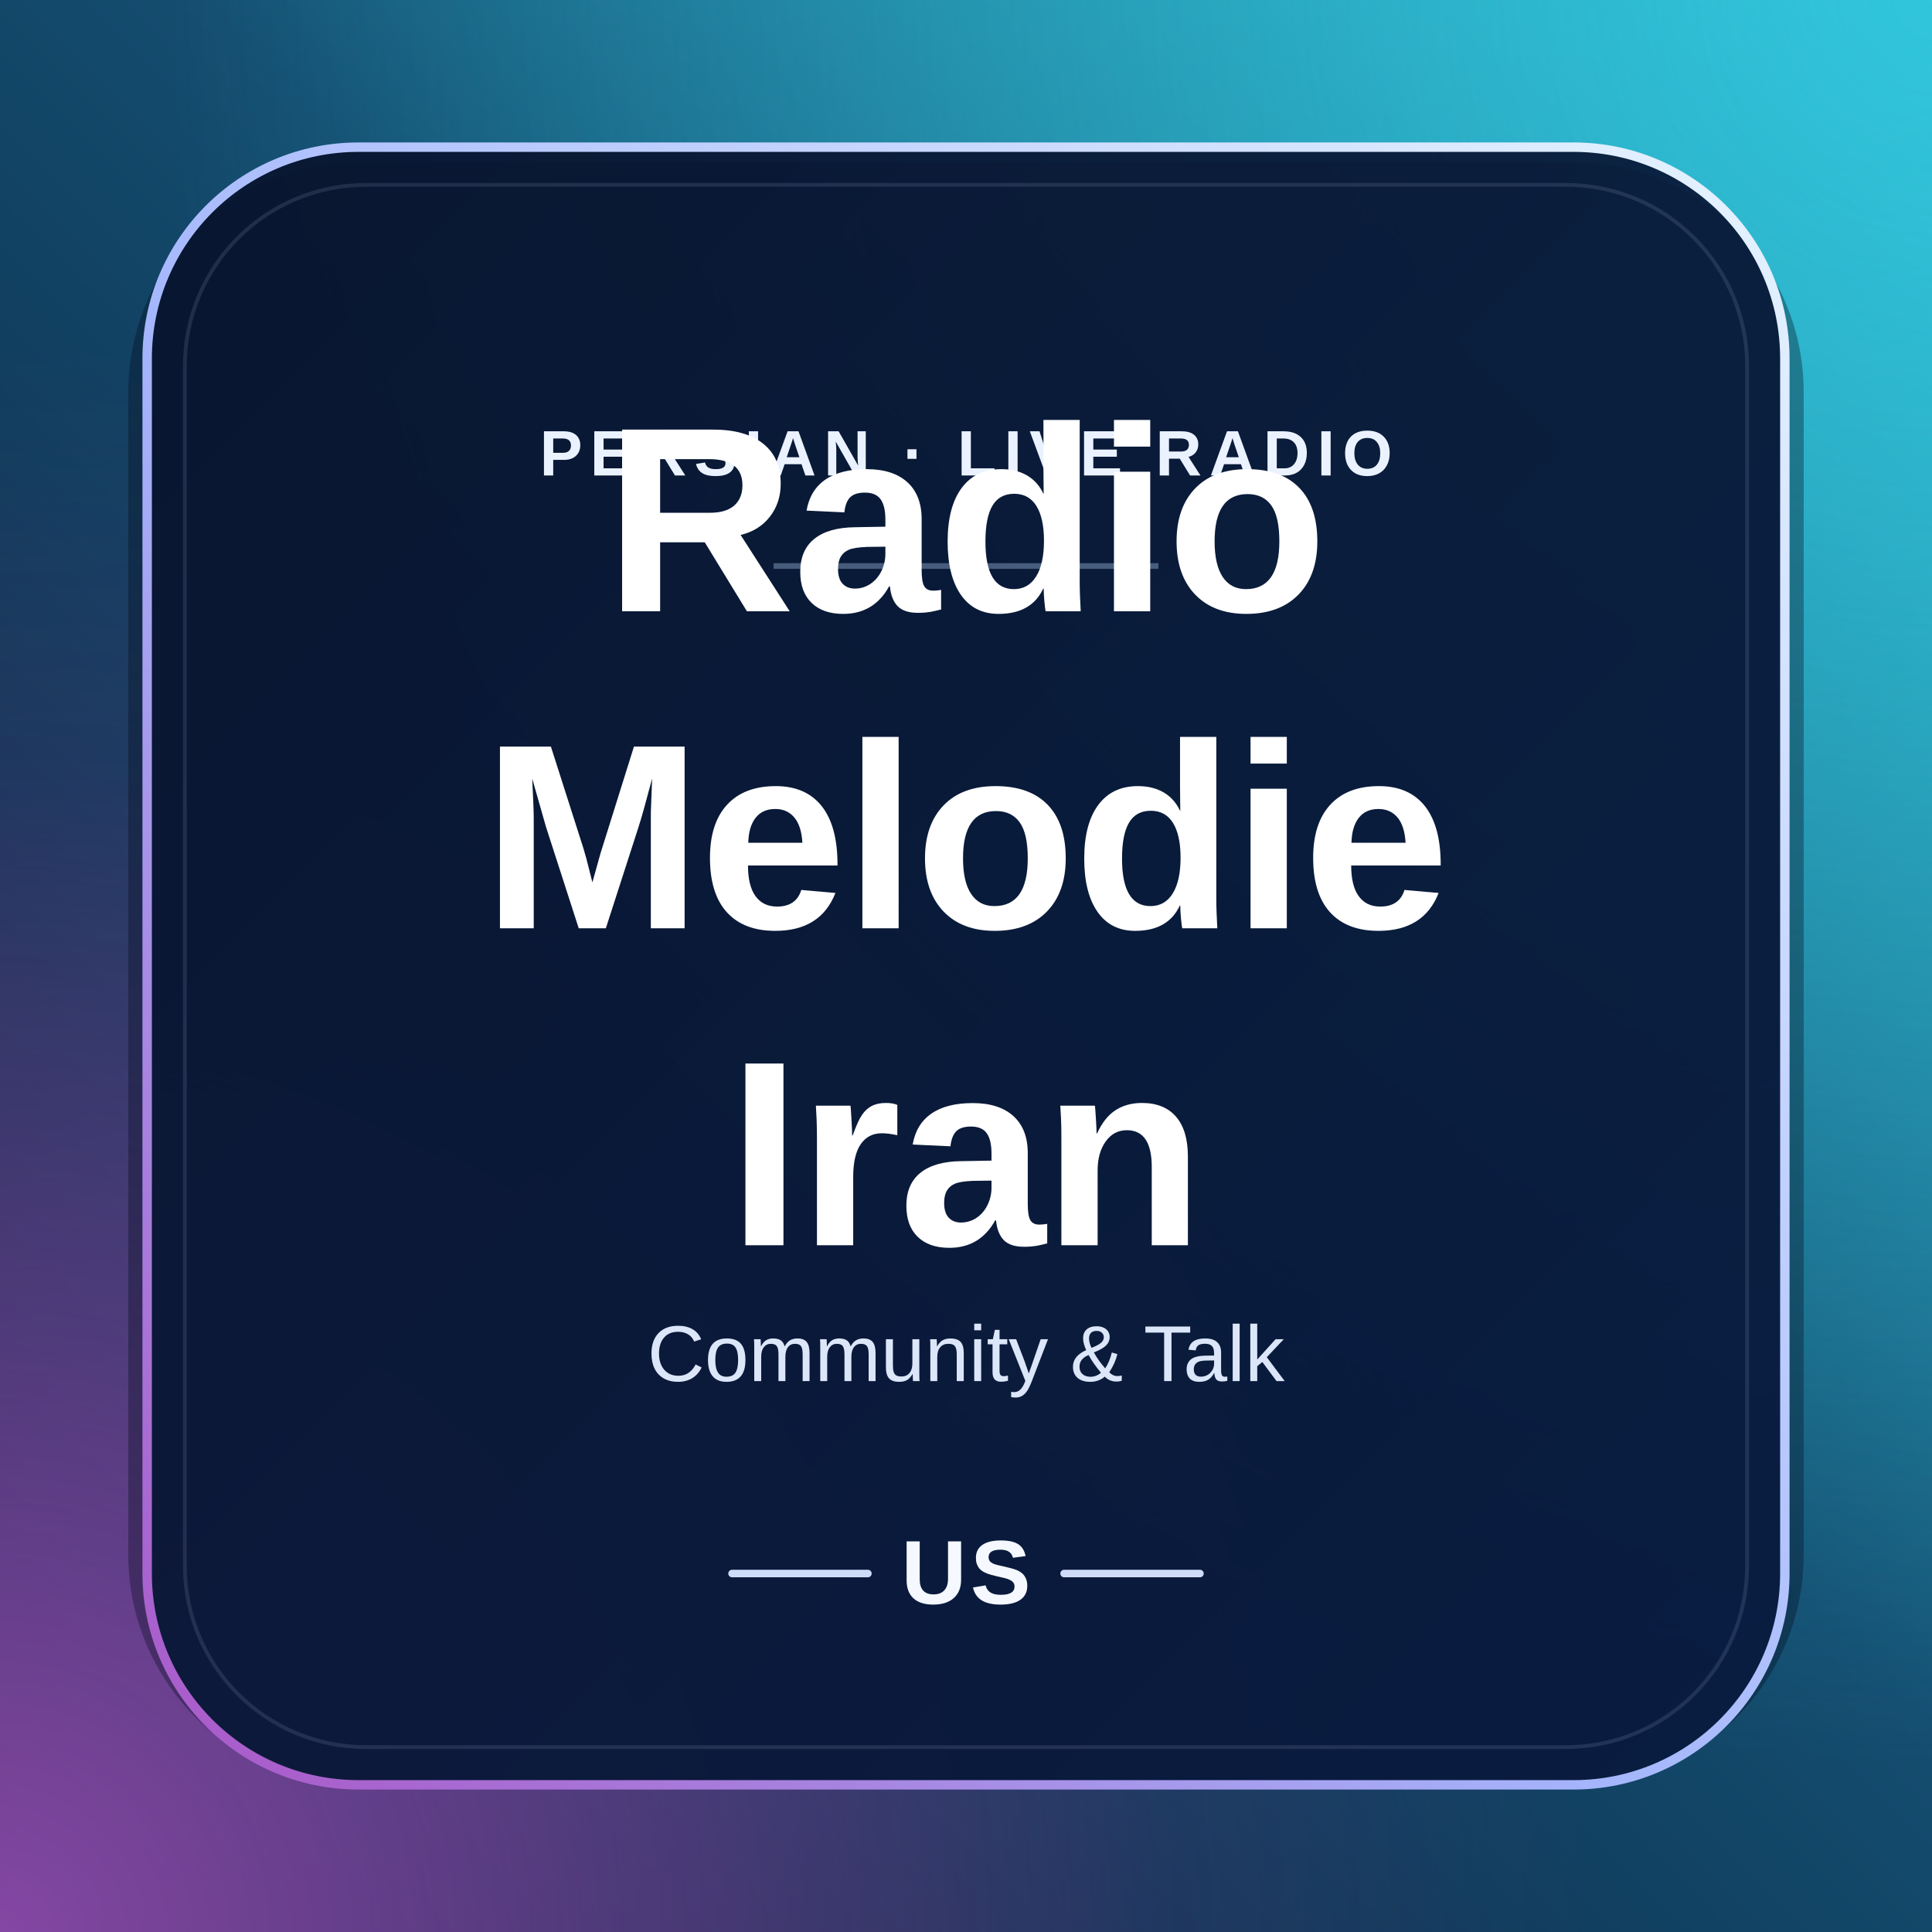
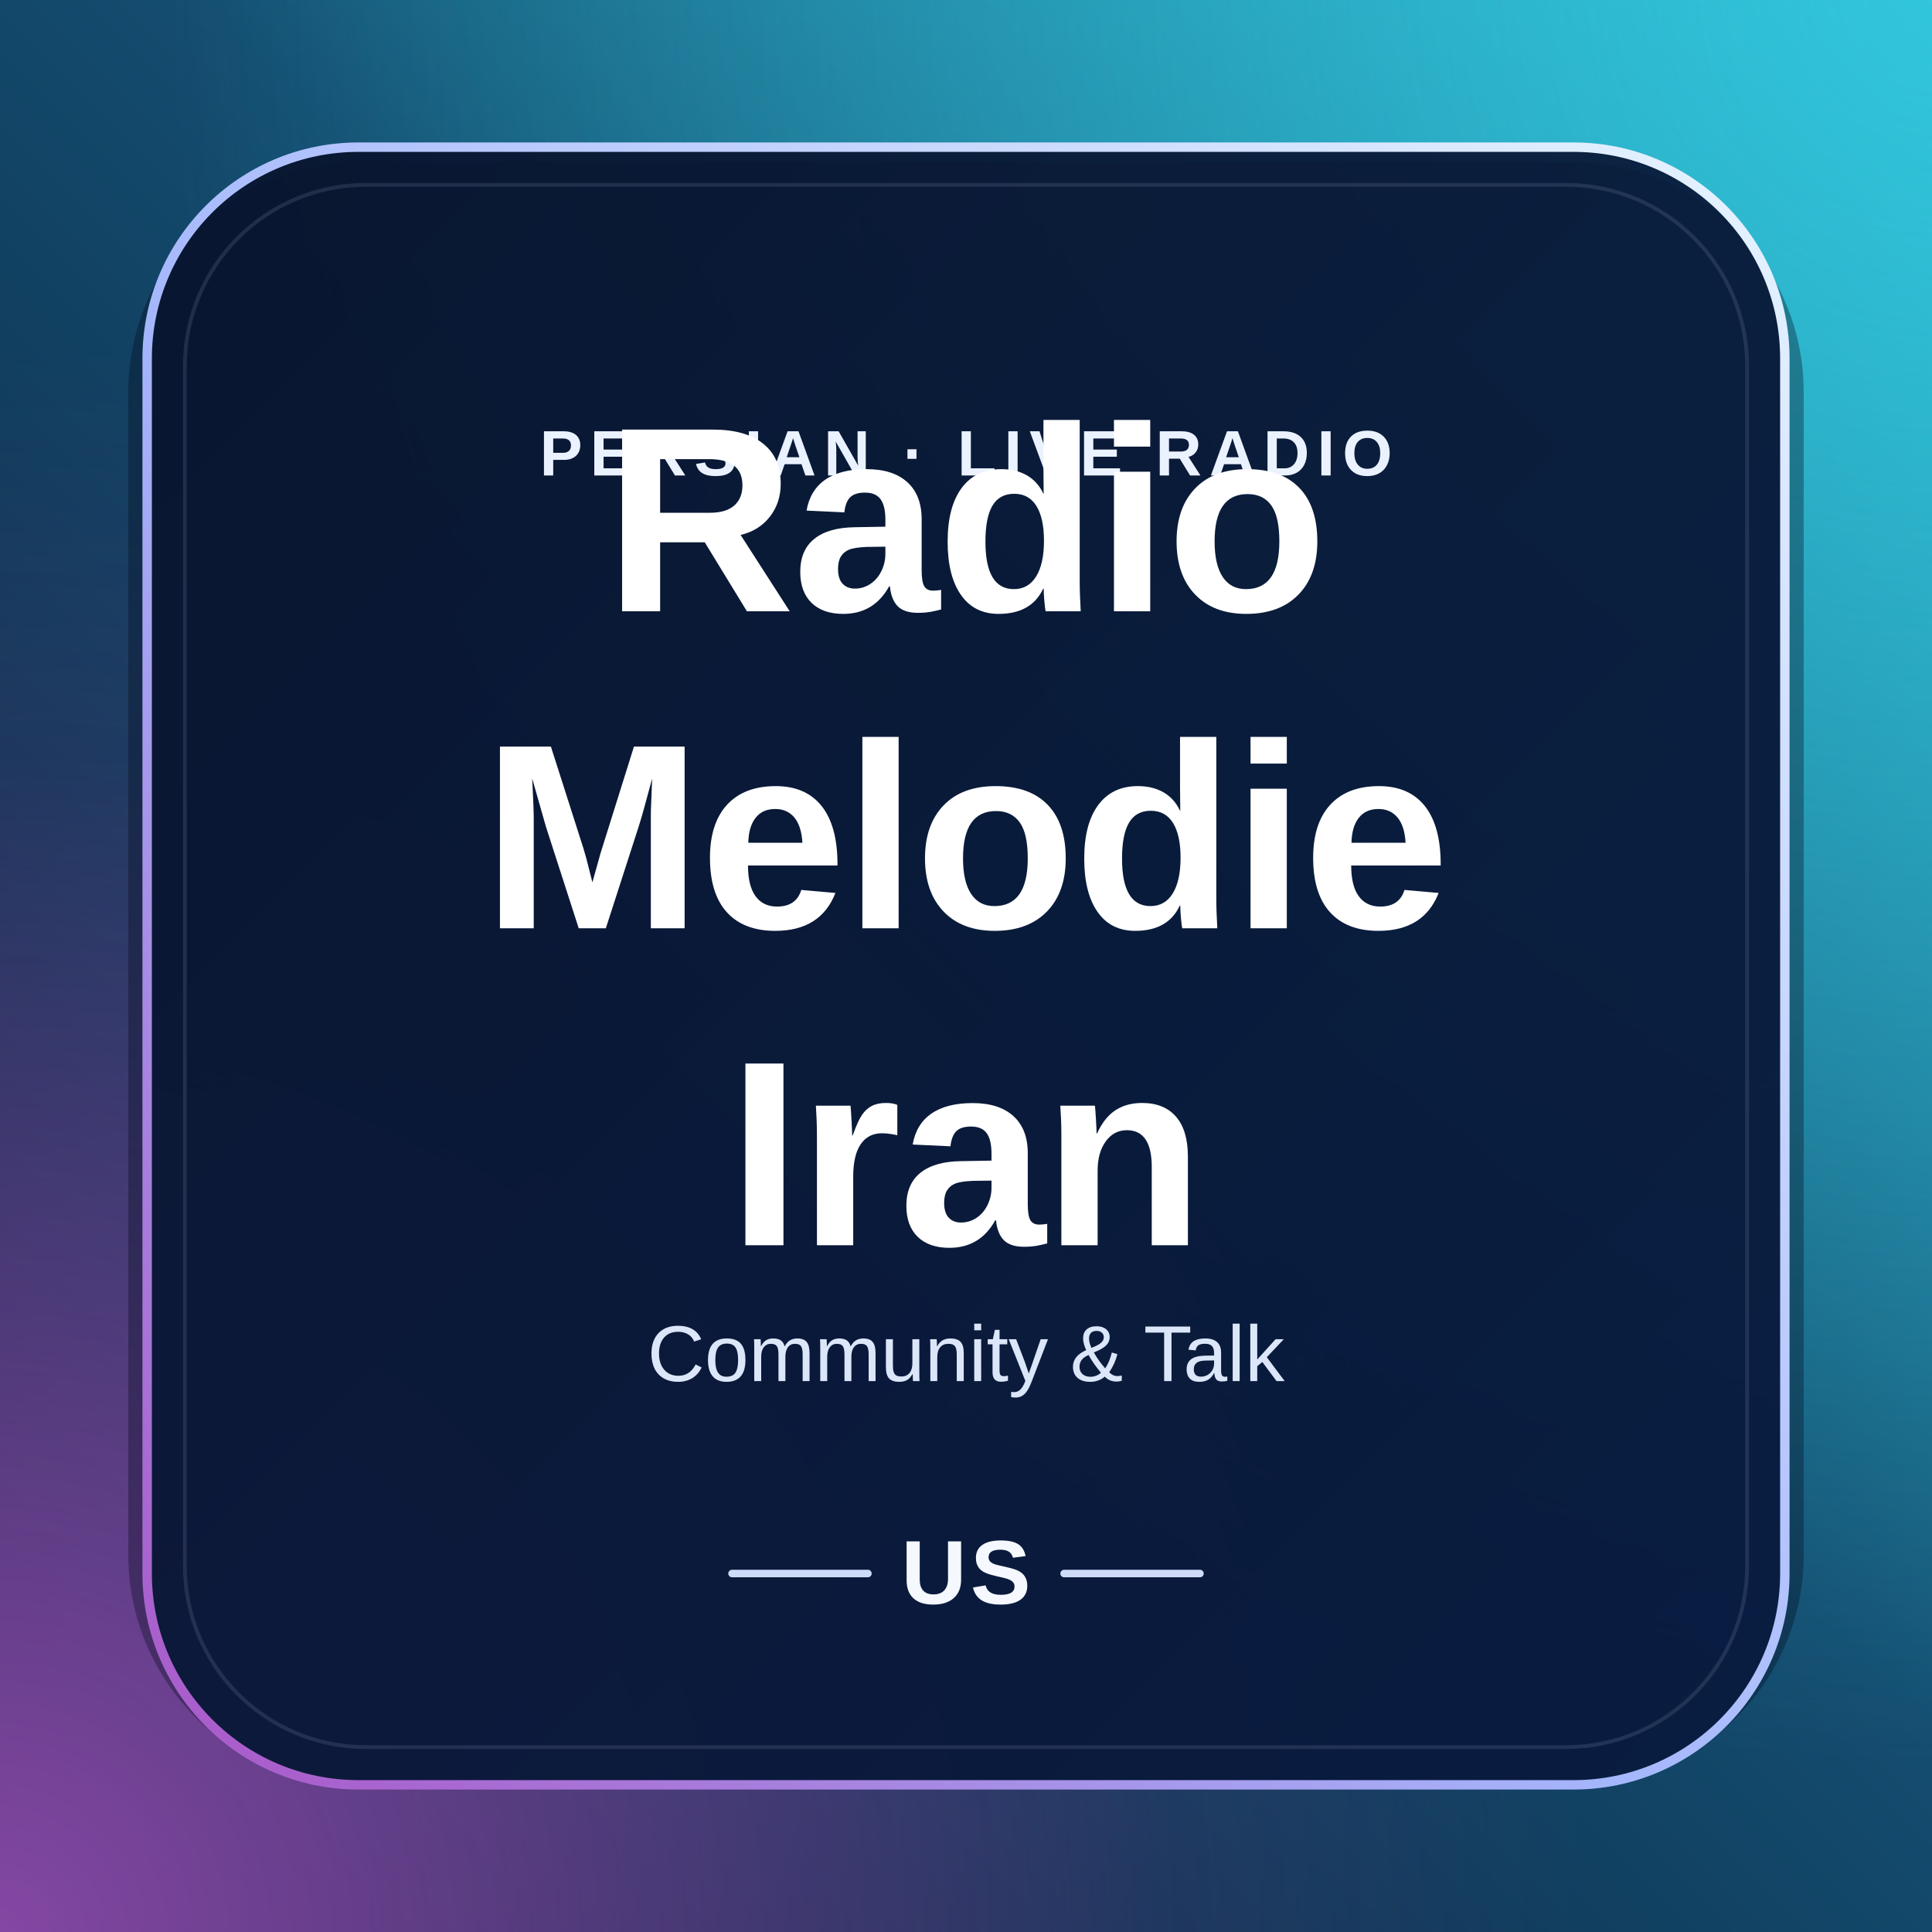
<svg xmlns="http://www.w3.org/2000/svg" width="1254" height="1254" viewBox="0 0 512 512" role="img" aria-label="Radio Melodie Iran radio cover">
  <defs>
    <linearGradient id="background" x1="0" y1="1" x2="1" y2="0">
      <stop offset="0" stop-color="#07142b" />
      <stop offset=".55" stop-color="#144d70" />
      <stop offset="1" stop-color="#31c6dc" />
    </linearGradient>
    <radialGradient id="leftGlow" cx="0" cy="1" r=".82">
      <stop offset="0" stop-color="#a956c7" stop-opacity=".78" />
      <stop offset=".74" stop-color="#a956c7" stop-opacity=".11" />
      <stop offset="1" stop-color="#a956c7" stop-opacity="0" />
    </radialGradient>
    <radialGradient id="rightGlow" cx="1" cy="0" r=".91">
      <stop offset="0" stop-color="#31c6dc" stop-opacity=".64" />
      <stop offset="1" stop-color="#31c6dc" stop-opacity="0" />
    </radialGradient>
    <linearGradient id="rim" x1="0" y1="1" x2="1" y2="0">
      <stop offset="0" stop-color="#a956c7" />
      <stop offset=".45" stop-color="#a5b7fc" />
      <stop offset="1" stop-color="#e6f4ff" />
    </linearGradient>
    <linearGradient id="pane" x1="0" y1="0" x2="1" y2="1">
      <stop offset="0" stop-color="#09142e" stop-opacity=".94" />
      <stop offset="1" stop-color="#091b40" stop-opacity=".92" />
    </linearGradient>
  </defs>
  <rect width="512" height="512" fill="url(#background)" />
  <rect width="512" height="512" fill="url(#leftGlow)" />
  <rect width="512" height="512" fill="url(#rightGlow)" />
  <rect x="34" y="43" width="444" height="430" rx="61" fill="#040819" opacity=".34" />
  <rect x="39" y="39" width="434" height="434" rx="56" fill="url(#pane)" stroke="url(#rim)" stroke-width="2.5" />
  <rect x="49" y="49" width="414" height="414" rx="48" fill="none" stroke="#d0deff" stroke-opacity=".12" />
  <text x="256" y="126" text-anchor="middle" font-family="Arial,Helvetica,sans-serif" font-size="17" font-weight="700" letter-spacing="2.0" fill="#ebf2ff">PERSIAN · LIVE RADIO</text>
-   <path d="M205 150H307" fill="none" stroke="#adc9ee" stroke-opacity=".38" stroke-width="1.5" />
  <text x="256" y="162" text-anchor="middle" font-family="Arial,Helvetica,sans-serif" font-size="70" font-weight="750" letter-spacing="-0.7" fill="#ffffff">Radio</text>
  <text x="256" y="246" text-anchor="middle" font-family="Arial,Helvetica,sans-serif" font-size="70" font-weight="750" letter-spacing="-0.7" fill="#ffffff">Melodie</text>
  <text x="256" y="330" text-anchor="middle" font-family="Arial,Helvetica,sans-serif" font-size="70" font-weight="750" letter-spacing="-0.7" fill="#ffffff">Iran</text>
  <text x="256" y="366" text-anchor="middle" font-family="Arial,Helvetica,sans-serif" font-size="21" font-weight="400" fill="#dce6f9">Community &amp; Talk</text>
  <path d="M194 417H230 M282 417H318" fill="none" stroke="#cedcf9" stroke-width="2" stroke-linecap="round" />
  <text x="256" y="425" text-anchor="middle" font-family="Arial,Helvetica,sans-serif" font-size="24" font-weight="700" letter-spacing="1" fill="#f5f8ff">US</text>
</svg>
